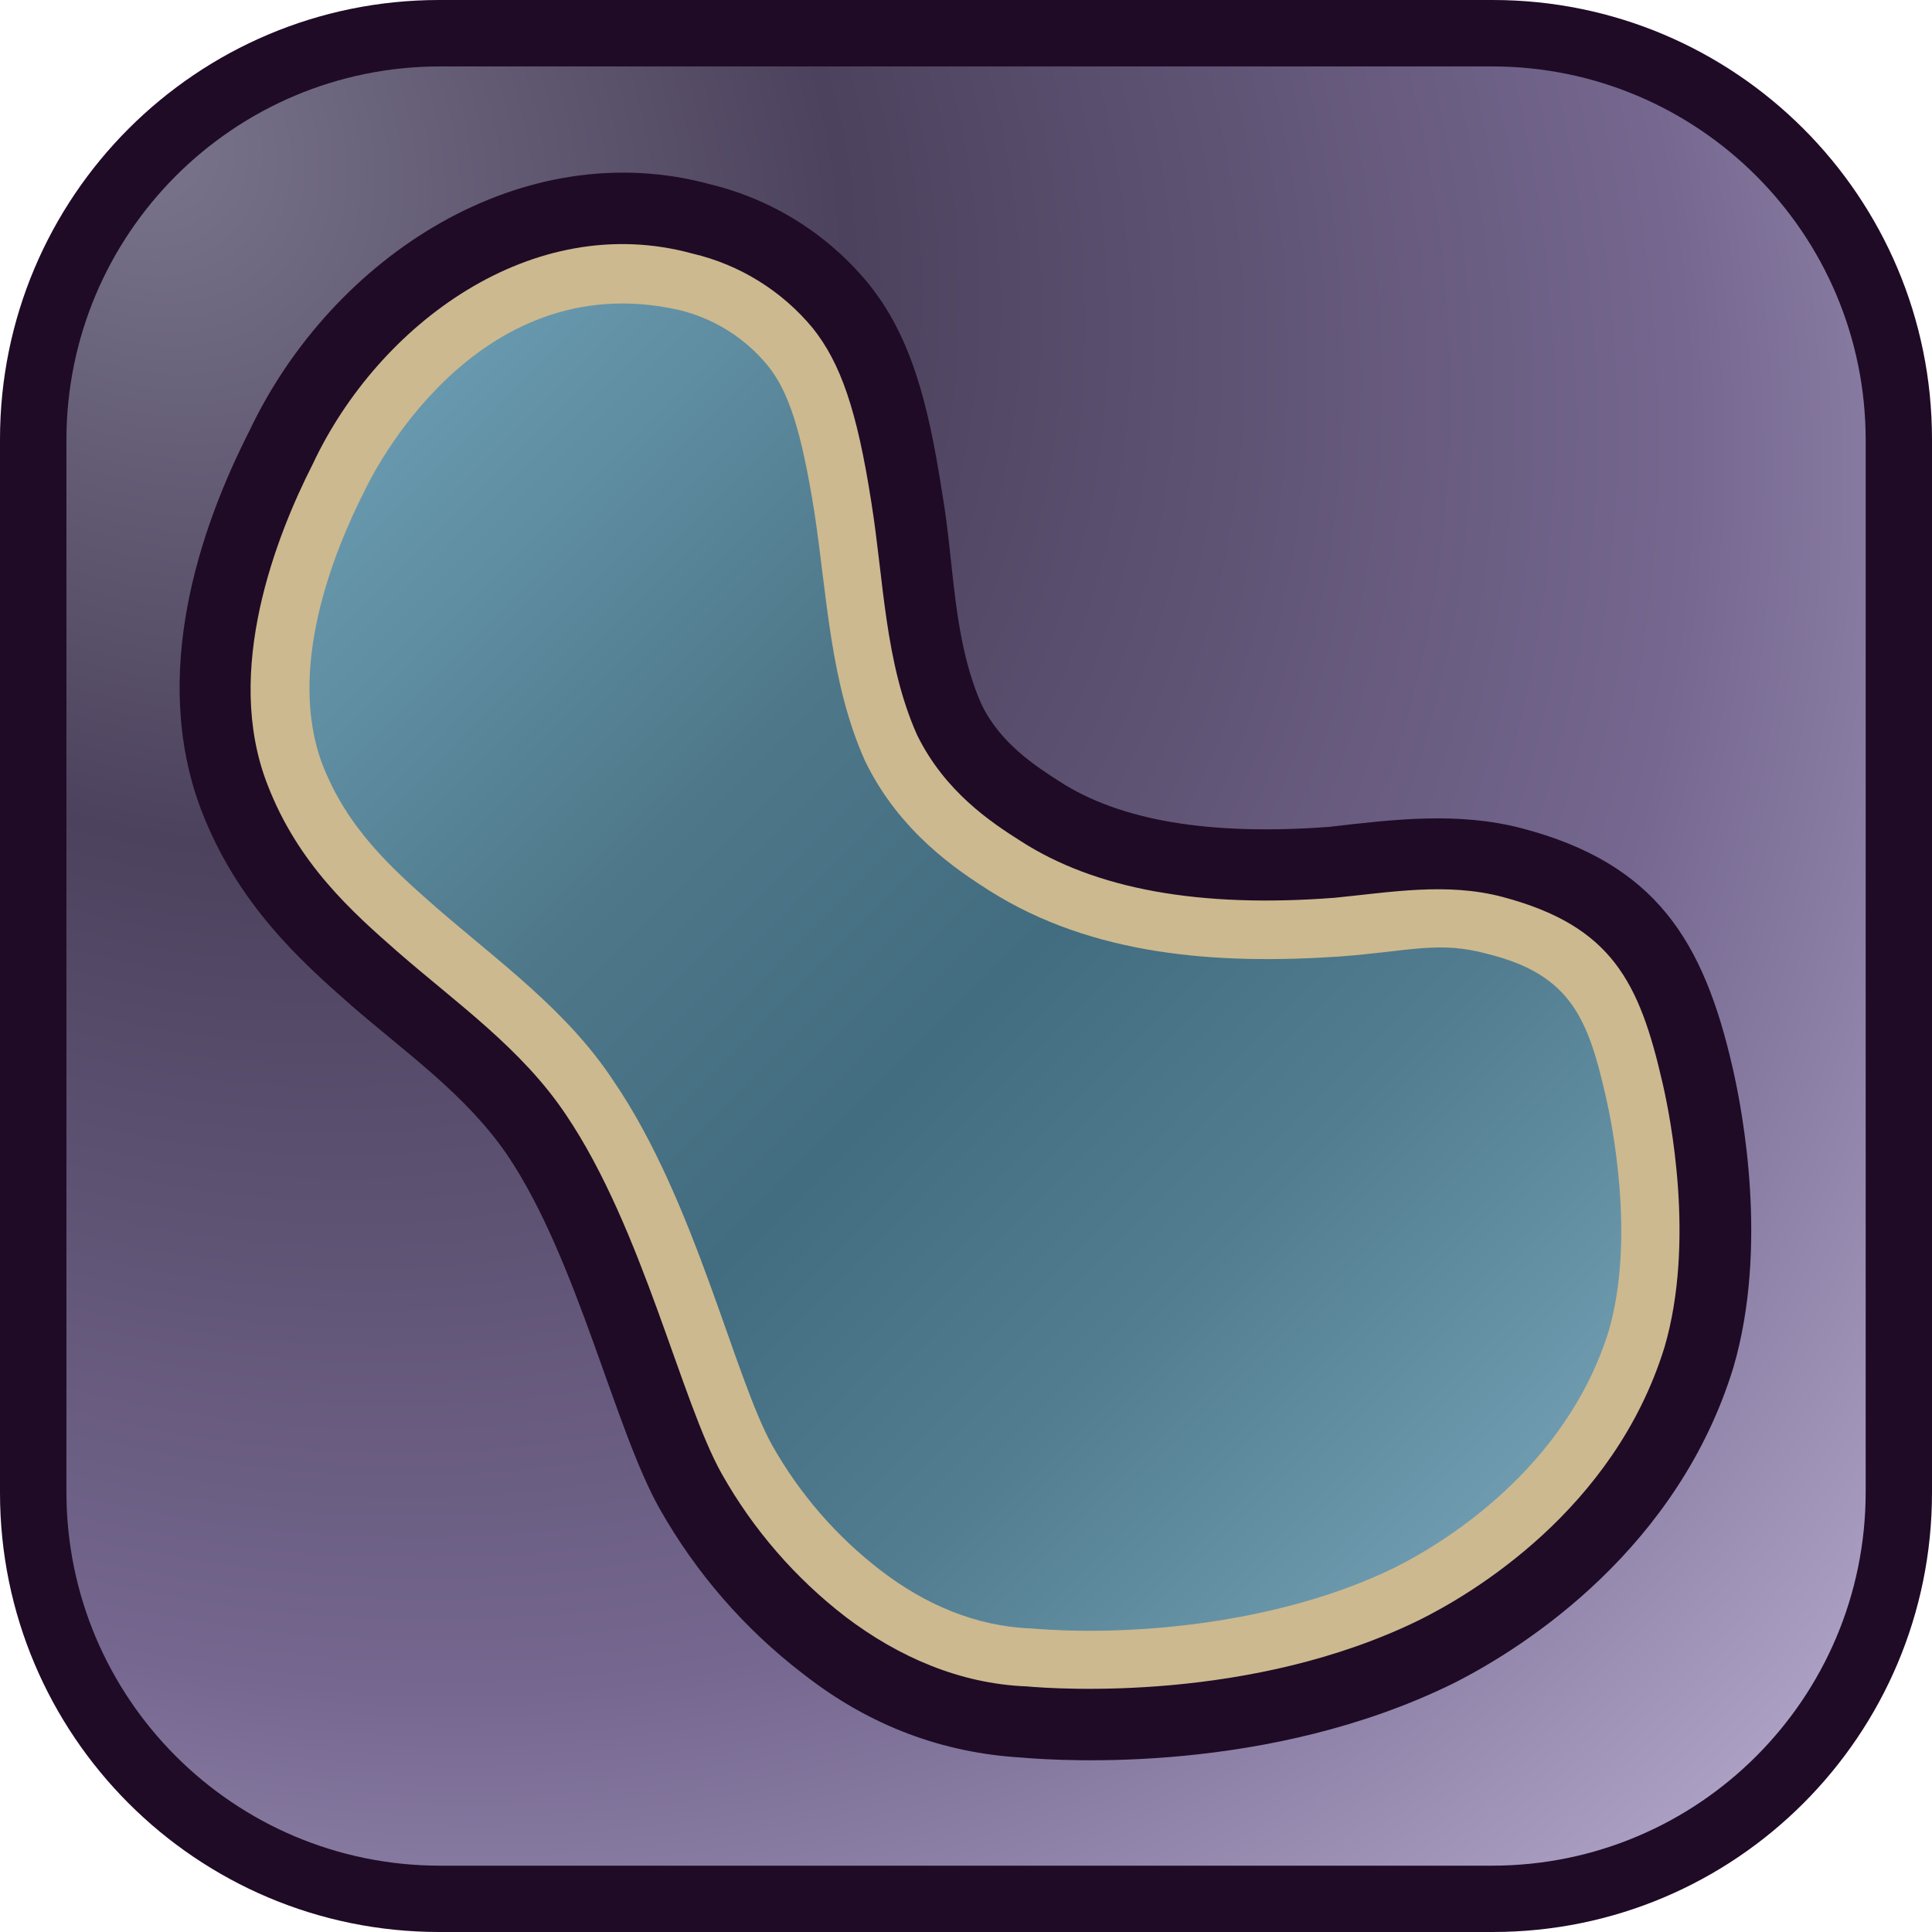
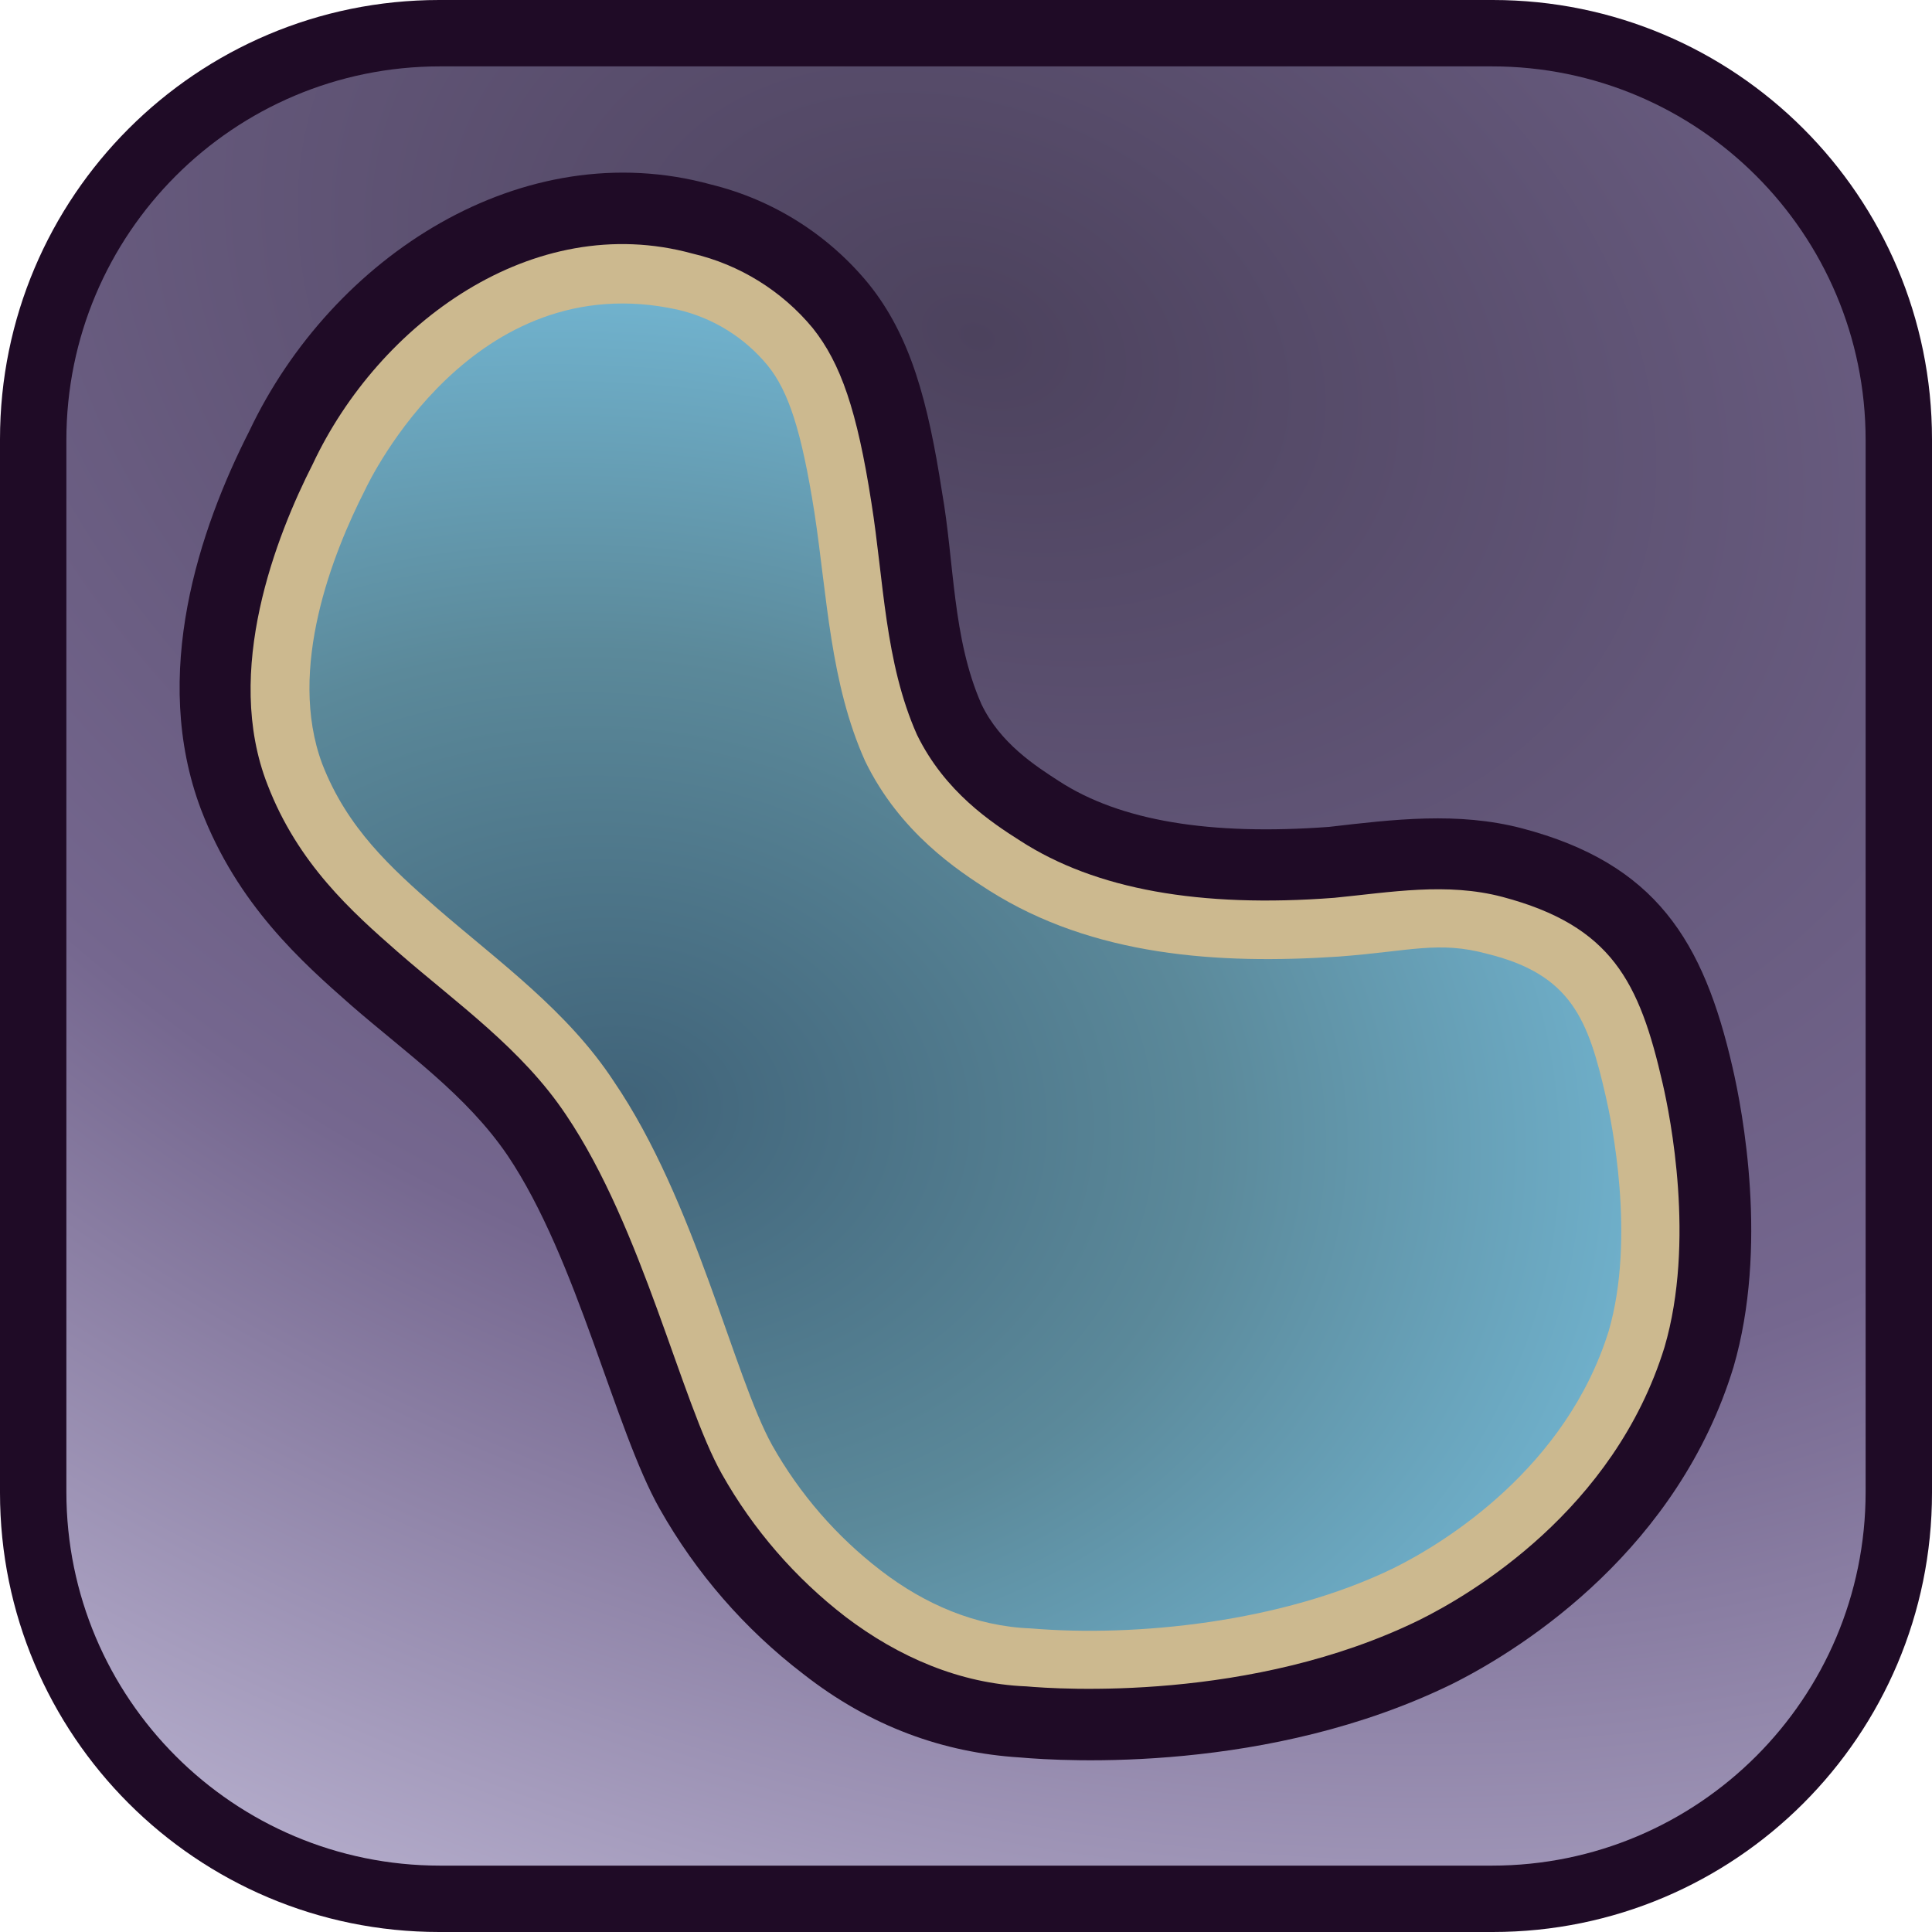
<svg xmlns="http://www.w3.org/2000/svg" xmlns:xlink="http://www.w3.org/1999/xlink" width="824" height="824" viewBox="0 0 824 824" version="1.1" id="svg22">
  <defs id="defs19">
-     <linearGradient id="linearGradient5">
-       <stop style="stop-color:#1f0b26;stop-opacity:1;" offset="0" id="stop6" />
-       <stop style="stop-color:#1f0b26;stop-opacity:0;" offset="1" id="stop7" />
-     </linearGradient>
    <style id="style1">
      .a {
        fill: #06283d;
      }

      .b {
        fill: url(#a);
      }

      .c {
        fill: #a59678;
      }

      .d {
        fill: url(#b);
      }
    </style>
-     <radialGradient id="a" cx="103.55" cy="103.55" fx="14.832" fy="15.613" r="196.89" gradientUnits="userSpaceOnUse" gradientTransform="matrix(4.944471,0,0,4.944471,-2.9648209e-5,1.824029e-6)">
-       <stop offset="0" stop-color="#746b7f" id="stop1" style="stop-color:#7b758d;stop-opacity:1;" />
-       <stop offset="0.292" stop-color="#4b475b" id="stop4" style="stop-color:#4c425d;stop-opacity:1;" />
-       <stop offset="0.635" stop-color="#4b475b" id="stop13" style="stop-color:#75678f;stop-opacity:1;" />
-       <stop offset="0.852" stop-color="#bcb5d9" id="stop10" style="stop-color:#aba0c4;stop-opacity:1;" />
+     <radialGradient id="a-3" cx="103.55" cy="103.55" fx="14.832" fy="15.613" r="196.89" gradientUnits="userSpaceOnUse" gradientTransform="matrix(4.944471,0,0,4.944471,-2.9648209e-5,1.824029e-6)">
+       <stop offset="0" stop-color="#4b475b" id="stop4" style="stop-color:#4c425d;stop-opacity:1;" />
+       <stop offset="0.569" stop-color="#4b475b" id="stop13" style="stop-color:#75678f;stop-opacity:1;" />
+       <stop offset="1" stop-color="#bcb5d9" id="stop10" style="stop-color:#bab3d1;stop-opacity:1;" />
    </radialGradient>
-     <linearGradient id="b" x1="38.997" y1="33.821" x2="178.809" y2="173.79" gradientUnits="userSpaceOnUse" gradientTransform="matrix(0.7218557,0,0,0.730379,-0.8872969,-1.97506)" spreadMethod="repeat" xlink:href="#linearGradient5">
-       <stop offset="0" stop-color="#448491" id="stop11" style="stop-color:#6fa1b7;stop-opacity:1;" />
-       <stop offset="0.329" stop-color="#526a77" id="stop14" style="stop-color:#4e788a;stop-opacity:1;" />
-       <stop offset="0.513" stop-color="#526a77" id="stop2" style="stop-color:#426c7f;stop-opacity:1;" />
-       <stop offset="0.698" stop-color="#526a77" id="stop12" style="stop-color:#527d90;stop-opacity:1;" />
-       <stop offset="1" stop-color="#94d1d6" id="stop19" style="stop-color:#7ca9be;stop-opacity:1;" />
+     <linearGradient id="b-1" x1="61.343" y1="27.196" x2="135.234" y2="177.103" gradientUnits="userSpaceOnUse" gradientTransform="matrix(0.7218557,0,0,0.730379,-0.8872969,-1.97506)" spreadMethod="reflect">
+       <stop offset="0" stop-color="#526a77" id="stop2" style="stop-color:#406379;stop-opacity:1;" />
+       <stop offset="0.545" stop-color="#526a77" id="stop12" style="stop-color:#5b899a;stop-opacity:1;" />
+       <stop offset="1" stop-color="#94d1d6" id="stop19" style="stop-color:#72b5d1;stop-opacity:1;" />
    </linearGradient>
-     <radialGradient xlink:href="#a" id="radialGradient1" cx="82.725" cy="91.513" fx="82.725" fy="91.513" r="476.82" gradientUnits="userSpaceOnUse" gradientTransform="matrix(1.697186,1.719258,-1.396703,1.378773,42.39917,-213.8837)" />
+     <radialGradient xlink:href="#b-1" id="radialGradient2" cx="50.519" cy="83.665" fx="50.519" fy="83.665" r="51.052" gradientTransform="matrix(1.630063,0.2196087,-0.1674054,1.242581,-17.82428,-31.26766)" gradientUnits="userSpaceOnUse" />
+     <radialGradient xlink:href="#a-3" id="radialGradient25" gradientUnits="userSpaceOnUse" gradientTransform="matrix(-0.587789,1.448709,-2.053681,-0.8332461,97.05923,-193.3717)" cx="122.91" cy="-190.818" fx="122.91" fy="-190.818" r="476.82" spreadMethod="reflect" />
  </defs>
  <g id="g22">
    <rect class="b" x="0" y="0" width="824" height="824" rx="187.336" id="rect20-8" style="fill:#1f0b26;fill-opacity:1;stroke-width:0.217" />
-     <rect class="b" x="28.329" y="28.329" width="767.382" height="767.382" rx="159.38" id="rect20" style="fill:url(#radialGradient1);fill-opacity:1;stroke-width:0.202" />
+     <rect class="b" x="28.309" y="28.309" width="767.382" height="767.382" rx="159.38" id="rect25" style="fill:url(#radialGradient25);fill-opacity:1;stroke-width:0.202" />
    <g id="g32" transform="matrix(5.479587,0,0,5.479587,-10.93943,10.82251)" style="stroke-width:0.037">
      <path class="a" d="M 81.38,134.816 C 75.451,134.445 69.759,132.432 64.506,128.31 59.962,124.828 56.169,120.464 53.353,115.48 49.841,109.29 46.951,96.056 41.51,87.968 38.291,83.232 33.578,79.972 29.326,76.27 25.5,72.908 20.466,68.439 17.636,61.015 13.686,50.52 17.53,39.181 21.404,31.571 27.853,17.964 42.687,8.361 57.339,12.387 c 4.809,1.179 9.107,3.885 12.249,7.711 3.311,4.095 4.647,9.243 5.729,16.221 0.965,5.475 0.8,11.357 3.064,16.504 1.452,3.05 4.226,4.829 6.048,6.005 4.753,3.087 11.736,4.241 21.006,3.558 5.04,-0.584 10.029,-1.192 15.016,0.109 10.41,2.739 14.142,8.74 16.403,18.639 0.779,3.378 2.796,13.96 0.065,23.308 -4.284,13.991 -15.978,21.69 -21.863,24.637 -14.263,6.994 -30.222,6.044 -33.677,5.736 z" id="path20" style="fill:#1f0b26;fill-opacity:1;stroke-width:0.037" />
      <path class="c" d="m 81.874,129.283 c -5.173,-0.206 -9.961,-2.299 -14.05,-5.402 -3.929,-3.025 -7.209,-6.811 -9.643,-11.131 C 55.023,107.161 52.024,93.64 46.055,84.802 42.622,79.656 37.557,76.125 32.971,72.131 29.381,68.986 25.182,65.245 22.82,59.105 19.346,50.244 23.517,39.691 26.342,34.141 31.463,23.234 43.463,14.357 55.887,17.76 c 3.676,0.86 6.968,2.9 9.374,5.809 2.178,2.737 3.449,6.419 4.56,13.578 0.967,6.044 1.032,12.413 3.551,18.073 2.178,4.451 5.809,6.833 8.038,8.249 5.862,3.787 13.987,5.233 24.441,4.436 4.391,-0.431 8.758,-1.217 13.106,-0.065 8.485,2.259 10.644,6.597 12.453,14.522 0.59,2.555 2.544,12.31 0.145,20.512 -3.931,12.735 -15.112,19.269 -19.046,21.224 -13.092,6.429 -28.196,5.402 -30.634,5.184 z" id="path21" style="fill:#ccb98f;fill-opacity:1;stroke-width:0.037" />
-       <path class="d" d="m 54.725,22.124 c 2.76,0.635 5.232,2.167 7.029,4.357 1.619,1.997 2.628,5.083 3.631,11.422 0.992,6.5 1.218,13.274 3.943,19.351 2.708,5.591 7.261,8.546 9.65,10.078 8.106,5.136 17.874,5.769 27.207,5.148 5.569,-0.414 7.777,-1.249 11.581,-0.211 6.541,1.606 7.861,5.141 9.222,11.131 0.423,1.824 2.341,10.951 0.218,18.232 -3.315,10.649 -12.741,16.471 -16.729,18.443 -8.716,4.247 -20.132,5.379 -28.224,4.698 -4.314,-0.156 -8.297,-1.891 -11.69,-4.502 -3.452,-2.648 -6.332,-5.968 -8.466,-9.759 C 59.108,105.136 56.122,91.508 49.773,82.195 46.179,76.711 40.85,72.905 35.977,68.682 32.443,65.583 29.02,62.498 27.075,57.478 24.318,50.081 27.92,41.041 30.401,36.174 30.792,35.339 38.823,18.644 54.725,22.124 Z" id="path22" style="fill:url(#b);fill-opacity:1;stroke-width:0.037" />
+       <path class="d" d="m 54.725,22.124 c 2.76,0.635 5.232,2.167 7.029,4.357 1.619,1.997 2.628,5.083 3.631,11.422 0.992,6.5 1.218,13.274 3.943,19.351 2.708,5.591 7.261,8.546 9.65,10.078 8.106,5.136 17.874,5.769 27.207,5.148 5.569,-0.414 7.777,-1.249 11.581,-0.211 6.541,1.606 7.861,5.141 9.222,11.131 0.423,1.824 2.341,10.951 0.218,18.232 -3.315,10.649 -12.741,16.471 -16.729,18.443 -8.716,4.247 -20.132,5.379 -28.224,4.698 -4.314,-0.156 -8.297,-1.891 -11.69,-4.502 -3.452,-2.648 -6.332,-5.968 -8.466,-9.759 C 59.108,105.136 56.122,91.508 49.773,82.195 46.179,76.711 40.85,72.905 35.977,68.682 32.443,65.583 29.02,62.498 27.075,57.478 24.318,50.081 27.92,41.041 30.401,36.174 30.792,35.339 38.823,18.644 54.725,22.124 Z" id="path22" style="fill:url(#radialGradient2);fill-opacity:1;stroke-width:0.037;stroke:none" />
    </g>
  </g>
</svg>
